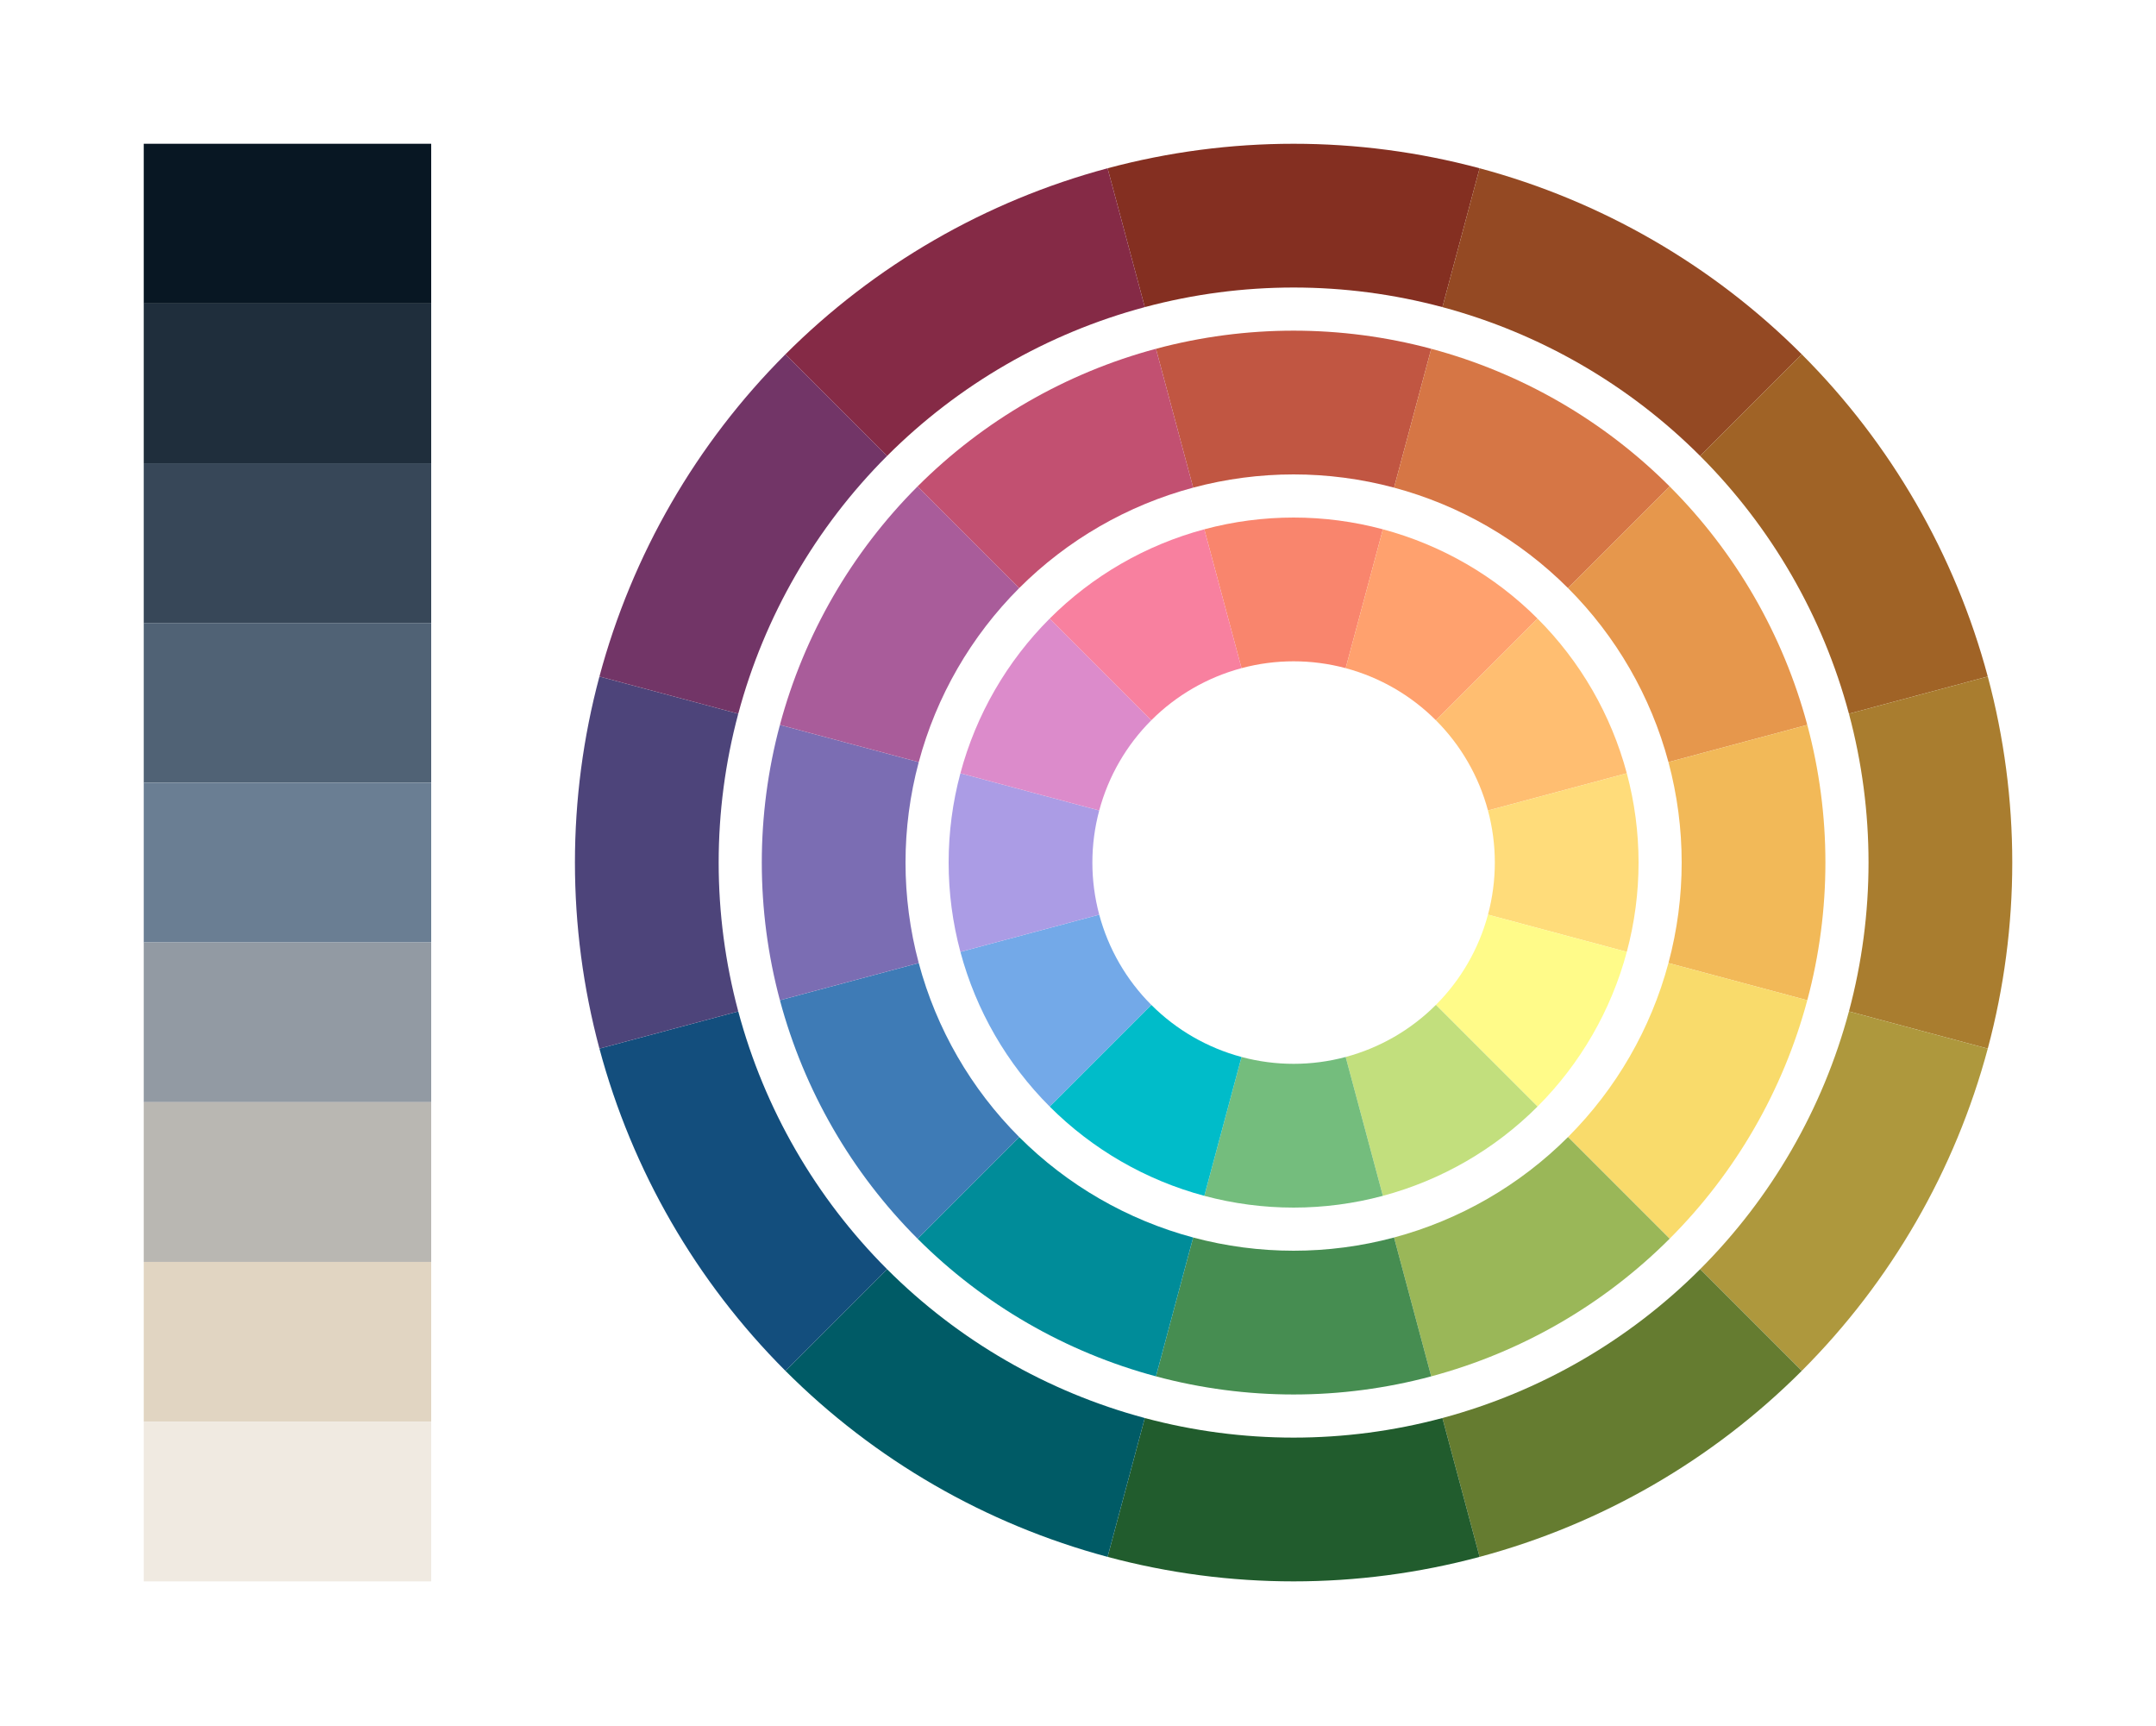
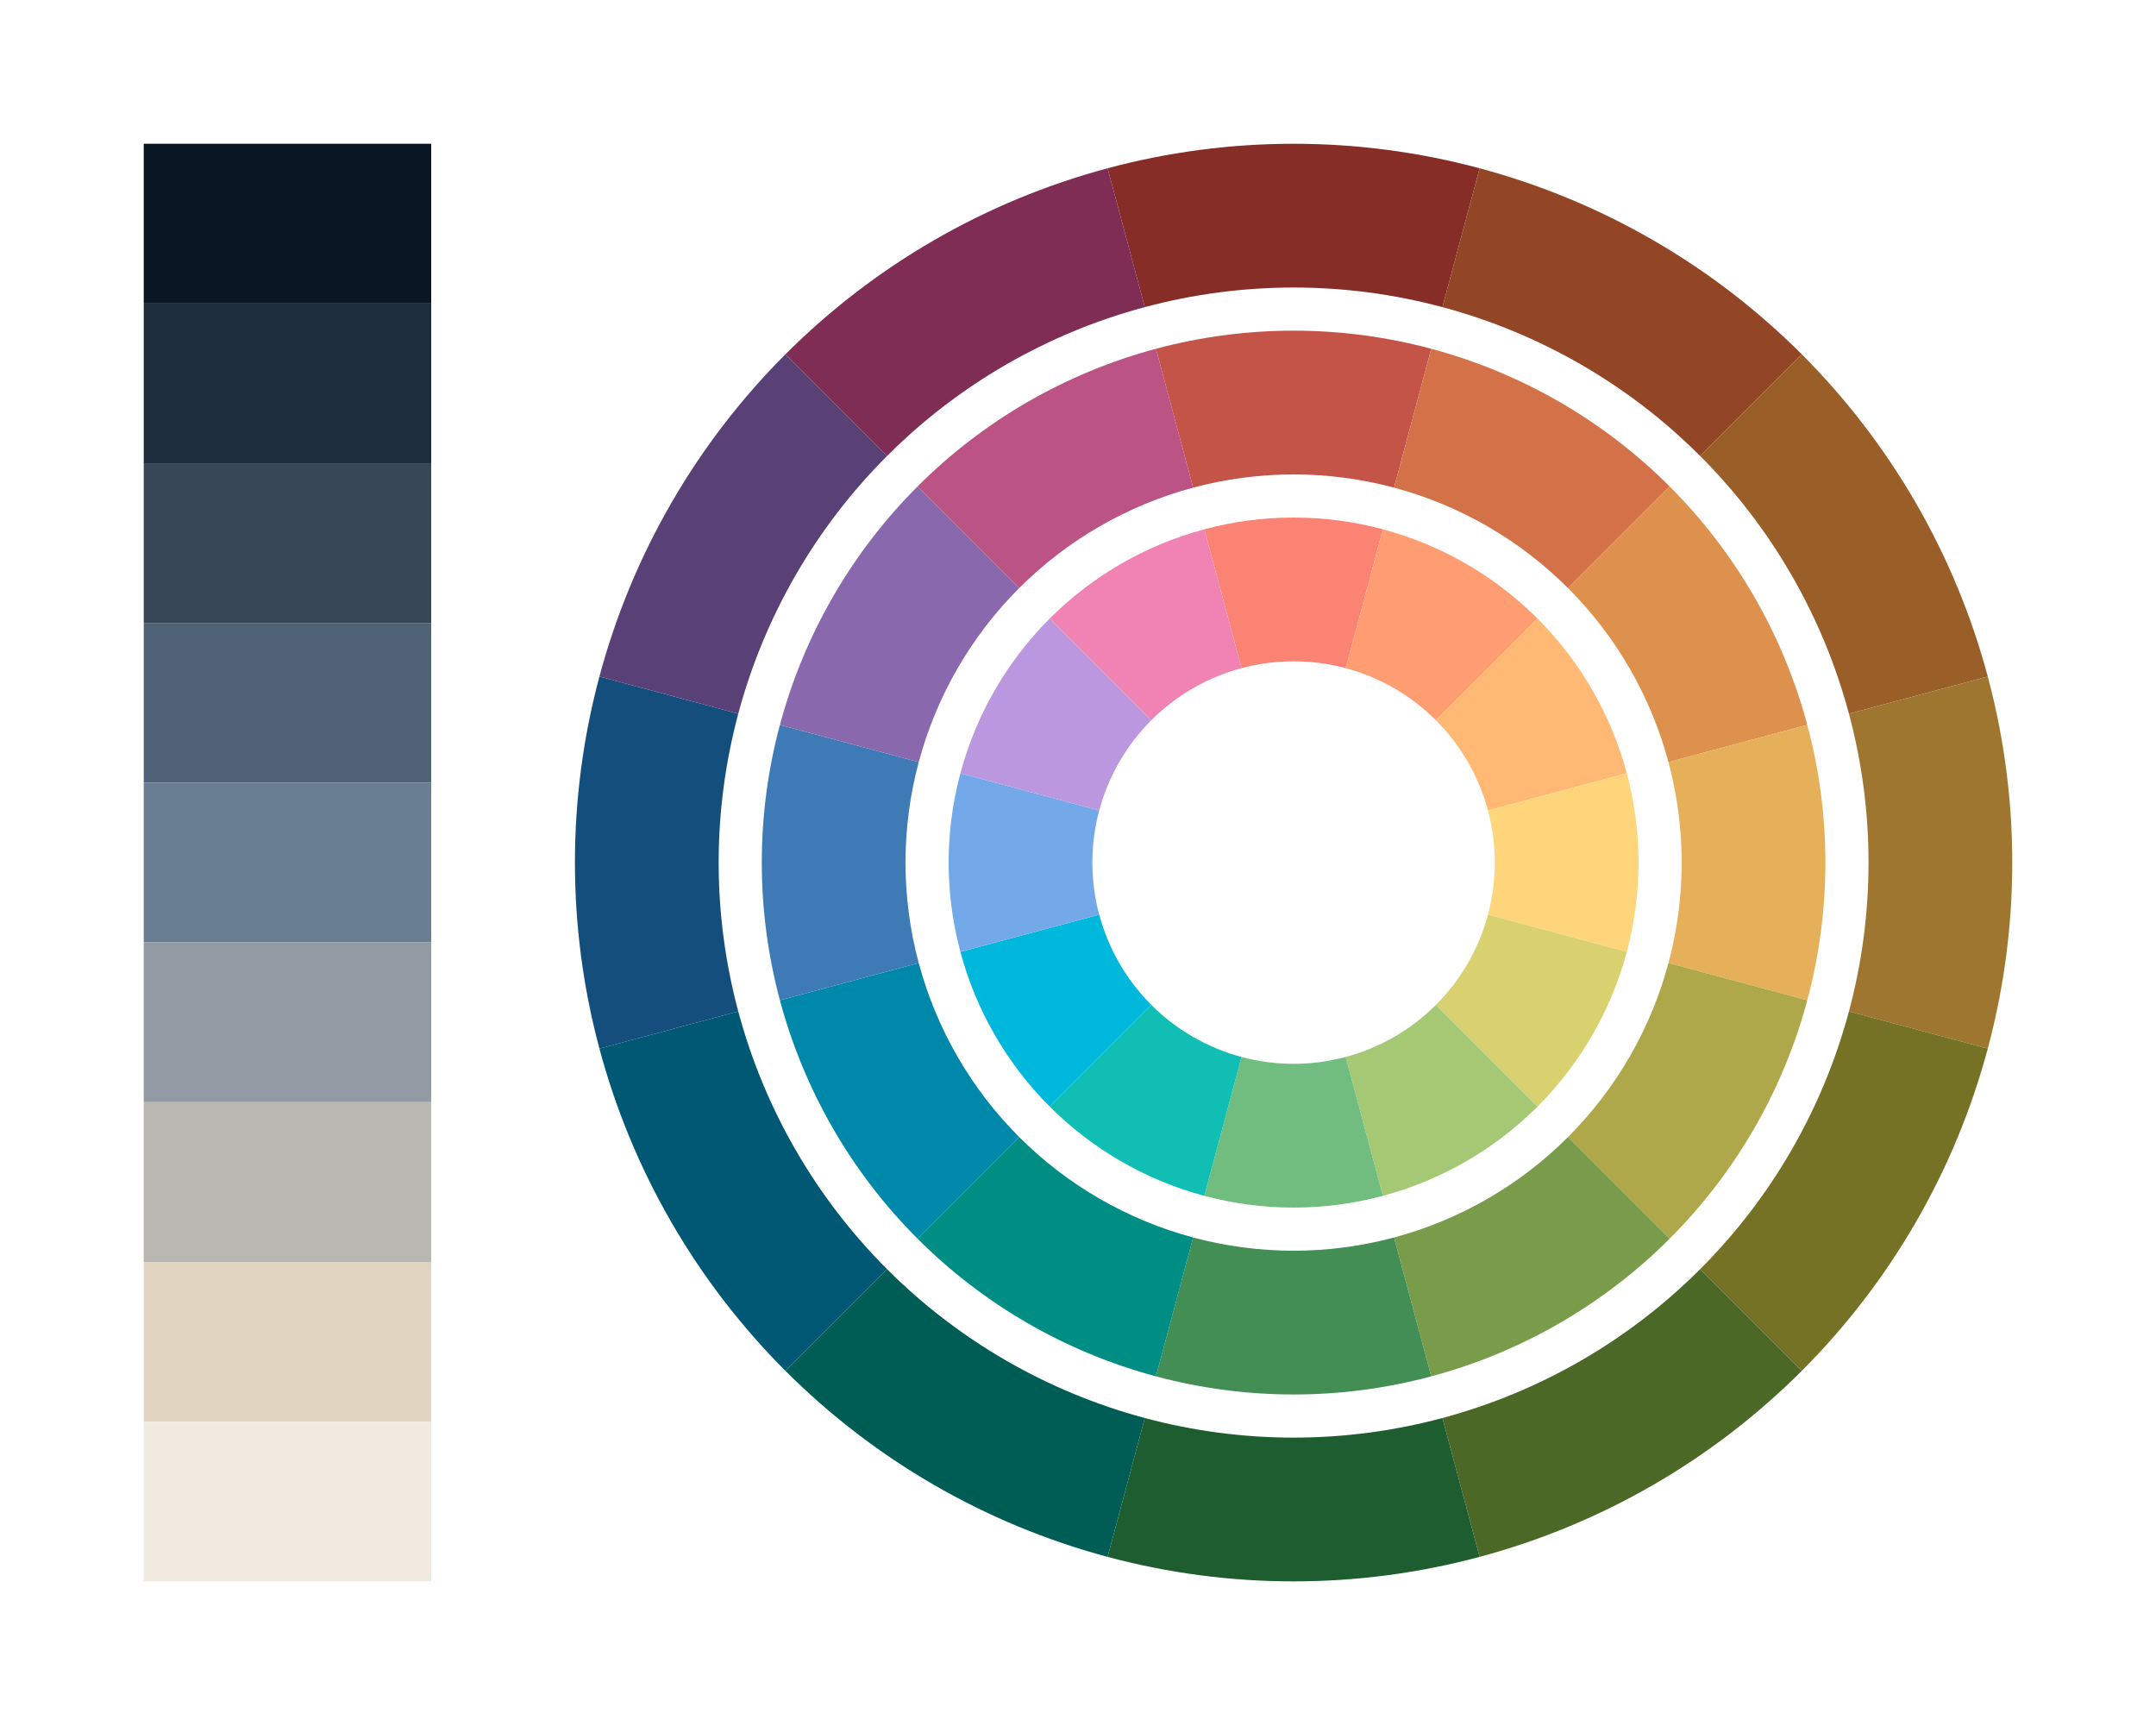
<svg xmlns="http://www.w3.org/2000/svg" style="background:#e1d5c2" viewBox="0 0 150 120">
  <rect fill="#081723" height="11.111" stroke="none" stroke-width="0" width="20" x="10" y="10" />
  <rect fill="#1f2e3c" height="11.111" stroke="none" stroke-width="0" width="20" x="10" y="21.111" />
  <rect fill="#374758" height="11.111" stroke="none" stroke-width="0" width="20" x="10" y="32.222" />
  <rect fill="#506275" height="11.111" stroke="none" stroke-width="0" width="20" x="10" y="43.333" />
  <rect fill="#6a7e93" height="11.111" stroke="none" stroke-width="0" width="20" x="10" y="54.444" />
  <rect fill="#929aa3" height="11.111" stroke="none" stroke-width="0" width="20" x="10" y="65.556" />
  <rect fill="#b9b7b2" height="11.111" stroke="none" stroke-width="0" width="20" x="10" y="76.667" />
  <rect fill="#e1d5c2" height="11.111" stroke="none" stroke-width="0" width="20" x="10" y="87.778" />
  <rect fill="#f0eae1" height="11.111" stroke="none" stroke-width="0" width="20" x="10" y="98.889" />
-   <path d="M77.059,11.704 A50,50,0,0,1,102.941,11.704 L100.353,21.363 A40,40,0,0,0,79.647,21.363 L77.059,11.704 z" fill="#842f21" stroke="none" stroke-width="0" />
-   <path d="M102.941,11.704 A50,50,0,0,1,125.355,24.645 L118.284,31.716 A40,40,0,0,0,100.353,21.363 L102.941,11.704 z" fill="#944923" stroke="none" stroke-width="0" />
-   <path d="M125.355,24.645 A50,50,0,0,1,138.296,47.059 L128.637,49.647 A40,40,0,0,0,118.284,31.716 L125.355,24.645 z" fill="#a06326" stroke="none" stroke-width="0" />
-   <path d="M138.296,47.059 A50,50,0,0,1,138.296,72.941 L128.637,70.353 A40,40,0,0,0,128.637,49.647 L138.296,47.059 z" fill="#a97d2f" stroke="none" stroke-width="0" />
-   <path d="M138.296,72.941 A50,50,0,0,1,125.355,95.355 L118.284,88.284 A40,40,0,0,0,128.637,70.353 L138.296,72.941 z" fill="#ae983d" stroke="none" stroke-width="0" />
-   <path d="M125.355,95.355 A50,50,0,0,1,102.941,108.296 L100.353,98.637 A40,40,0,0,0,118.284,88.284 L125.355,95.355 z" fill="#657c30" stroke="none" stroke-width="0" />
-   <path d="M102.941,108.296 A50,50,0,0,1,77.059,108.296 L79.647,98.637 A40,40,0,0,0,100.353,98.637 L102.941,108.296 z" fill="#215c2d" stroke="none" stroke-width="0" />
-   <path d="M77.059,108.296 A50,50,0,0,1,54.645,95.355 L61.716,88.284 A40,40,0,0,0,79.647,98.637 L77.059,108.296 z" fill="#005b66" stroke="none" stroke-width="0" />
-   <path d="M54.645,95.355 A50,50,0,0,1,41.704,72.941 L51.363,70.353 A40,40,0,0,0,61.716,88.284 L54.645,95.355 z" fill="#134e7d" stroke="none" stroke-width="0" />
-   <path d="M41.704,72.941 A50,50,0,0,1,41.704,47.059 L51.363,49.647 A40,40,0,0,0,51.363,70.353 L41.704,72.941 z" fill="#4d447a" stroke="none" stroke-width="0" />
-   <path d="M41.704,47.059 A50,50,0,0,1,54.645,24.645 L61.716,31.716 A40,40,0,0,0,51.363,49.647 L41.704,47.059 z" fill="#723567" stroke="none" stroke-width="0" />
-   <path d="M54.645,24.645 A50,50,0,0,1,77.059,11.704 L79.647,21.363 A40,40,0,0,0,61.716,31.716 L54.645,24.645 z" fill="#852a46" stroke="none" stroke-width="0" />
-   <path d="M80.424,24.261 A37,37,0,0,1,99.576,24.261 L96.988,33.92 A27,27,0,0,0,83.012,33.92 L80.424,24.261 z" fill="#c15642" stroke="none" stroke-width="0" />
-   <path d="M99.576,24.261 A37,37,0,0,1,116.163,33.837 L109.092,40.908 A27,27,0,0,0,96.988,33.92 L99.576,24.261 z" fill="#d67645" stroke="none" stroke-width="0" />
-   <path d="M116.163,33.837 A37,37,0,0,1,125.739,50.424 L116.08,53.012 A27,27,0,0,0,109.092,40.908 L116.163,33.837 z" fill="#e6974c" stroke="none" stroke-width="0" />
-   <path d="M125.739,50.424 A37,37,0,0,1,125.739,69.576 L116.08,66.988 A27,27,0,0,0,116.08,53.012 L125.739,50.424 z" fill="#f2b958" stroke="none" stroke-width="0" />
-   <path d="M125.739,69.576 A37,37,0,0,1,116.163,86.163 L109.092,79.092 A27,27,0,0,0,116.08,66.988 L125.739,69.576 z" fill="#f9db6b" stroke="none" stroke-width="0" />
-   <path d="M116.163,86.163 A37,37,0,0,1,99.576,95.739 L96.988,86.08 A27,27,0,0,0,109.092,79.092 L116.163,86.163 z" fill="#9ab758" stroke="none" stroke-width="0" />
-   <path d="M99.576,95.739 A37,37,0,0,1,80.424,95.739 L83.012,86.08 A27,27,0,0,0,96.988,86.08 L99.576,95.739 z" fill="#468d51" stroke="none" stroke-width="0" />
-   <path d="M80.424,95.739 A37,37,0,0,1,63.837,86.163 L70.908,79.092 A27,27,0,0,0,83.012,86.08 L80.424,95.739 z" fill="#008c99" stroke="none" stroke-width="0" />
-   <path d="M63.837,86.163 A37,37,0,0,1,54.261,69.576 L63.92,66.988 A27,27,0,0,0,70.908,79.092 L63.837,86.163 z" fill="#3e7bb6" stroke="none" stroke-width="0" />
-   <path d="M54.261,69.576 A37,37,0,0,1,54.261,50.424 L63.92,53.012 A27,27,0,0,0,63.92,66.988 L54.261,69.576 z" fill="#7b6db3" stroke="none" stroke-width="0" />
-   <path d="M54.261,50.424 A37,37,0,0,1,63.837,33.837 L70.908,40.908 A27,27,0,0,0,63.92,53.012 L54.261,50.424 z" fill="#a95c9a" stroke="none" stroke-width="0" />
-   <path d="M63.837,33.837 A37,37,0,0,1,80.424,24.261 L83.012,33.92 A27,27,0,0,0,70.908,40.908 L63.837,33.837 z" fill="#c25071" stroke="none" stroke-width="0" />
-   <path d="M83.788,36.818 A24,24,0,0,1,96.212,36.818 L93.623,46.477 A14,14,0,0,0,86.377,46.477 L83.788,36.818 z" fill="#f9856d" stroke="none" stroke-width="0" />
-   <path d="M96.212,36.818 A24,24,0,0,1,106.971,43.029 L99.9,50.101 A14,14,0,0,0,93.623,46.477 L96.212,36.818 z" fill="#ffa16e" stroke="none" stroke-width="0" />
-   <path d="M106.971,43.029 A24,24,0,0,1,113.182,53.788 L103.523,56.377 A14,14,0,0,0,99.9,50.101 L106.971,43.029 z" fill="#ffbe71" stroke="none" stroke-width="0" />
-   <path d="M113.182,53.788 A24,24,0,0,1,113.182,66.212 L103.523,63.623 A14,14,0,0,0,103.523,56.377 L113.182,53.788 z" fill="#ffdc7a" stroke="none" stroke-width="0" />
-   <path d="M113.182,66.212 A24,24,0,0,1,106.971,76.971 L99.9,69.9 A14,14,0,0,0,103.523,63.623 L113.182,66.212 z" fill="#fffb89" stroke="none" stroke-width="0" />
-   <path d="M106.971,76.971 A24,24,0,0,1,96.212,83.182 L93.623,73.523 A14,14,0,0,0,99.9,69.9 L106.971,76.971 z" fill="#c2df7d" stroke="none" stroke-width="0" />
-   <path d="M96.212,83.182 A24,24,0,0,1,83.788,83.182 L86.377,73.523 A14,14,0,0,0,93.623,73.523 L96.212,83.182 z" fill="#74bd7d" stroke="none" stroke-width="0" />
-   <path d="M83.788,83.182 A24,24,0,0,1,73.029,76.971 L80.1,69.9 A14,14,0,0,0,86.377,73.523 L83.788,83.182 z" fill="#00bcc9" stroke="none" stroke-width="0" />
-   <path d="M73.029,76.971 A24,24,0,0,1,66.818,66.212 L76.477,63.623 A14,14,0,0,0,80.1,69.9 L73.029,76.971 z" fill="#73a9e8" stroke="none" stroke-width="0" />
-   <path d="M66.818,66.212 A24,24,0,0,1,66.818,53.788 L76.477,56.377 A14,14,0,0,0,76.477,63.623 L66.818,66.212 z" fill="#ab9ce5" stroke="none" stroke-width="0" />
-   <path d="M66.818,53.788 A24,24,0,0,1,73.029,43.029 L80.1,50.101 A14,14,0,0,0,76.477,56.377 L66.818,53.788 z" fill="#dc8bcb" stroke="none" stroke-width="0" />
-   <path d="M73.029,43.029 A24,24,0,0,1,83.788,36.818 L86.377,46.477 A14,14,0,0,0,80.1,50.101 L73.029,43.029 z" fill="#f8809f" stroke="none" stroke-width="0" />
+   <path d="M77.059,11.704 A50,50,0,0,1,102.941,11.704 L100.353,21.363 A40,40,0,0,0,79.647,21.363 L77.059,11.704 z" fill="#862d27" stroke="none" stroke-width="0" />
+   <path d="M102.941,11.704 A50,50,0,0,1,125.355,24.645 L118.284,31.716 A40,40,0,0,0,100.353,21.363 L102.941,11.704 z" fill="#924626" stroke="none" stroke-width="0" />
+   <path d="M125.355,24.645 A50,50,0,0,1,138.296,47.059 L128.637,49.647 A40,40,0,0,0,118.284,31.716 L125.355,24.645 z" fill="#9a5e28" stroke="none" stroke-width="0" />
+   <path d="M138.296,47.059 A50,50,0,0,1,138.296,72.941 L128.637,70.353 A40,40,0,0,0,128.637,49.647 L138.296,47.059 z" fill="#9f7630" stroke="none" stroke-width="0" />
+   <path d="M138.296,72.941 A50,50,0,0,1,125.355,95.355 L118.284,88.284 A40,40,0,0,0,128.637,70.353 L138.296,72.941 z" fill="#757125" stroke="none" stroke-width="0" />
+   <path d="M125.355,95.355 A50,50,0,0,1,102.941,108.296 L100.353,98.637 A40,40,0,0,0,118.284,88.284 L125.355,95.355 z" fill="#4b6827" stroke="none" stroke-width="0" />
+   <path d="M102.941,108.296 A50,50,0,0,1,77.059,108.296 L79.647,98.637 A40,40,0,0,0,100.353,98.637 L102.941,108.296 z" fill="#1d5d2f" stroke="none" stroke-width="0" />
+   <path d="M77.059,108.296 A50,50,0,0,1,54.645,95.355 L61.716,88.284 A40,40,0,0,0,79.647,98.637 L77.059,108.296 z" fill="#005d56" stroke="none" stroke-width="0" />
+   <path d="M54.645,95.355 A50,50,0,0,1,41.704,72.941 L51.363,70.353 A40,40,0,0,0,61.716,88.284 L54.645,95.355 z" fill="#005874" stroke="none" stroke-width="0" />
+   <path d="M41.704,72.941 A50,50,0,0,1,41.704,47.059 L51.363,49.647 A40,40,0,0,0,51.363,70.353 L41.704,72.941 z" fill="#134e7d" stroke="none" stroke-width="0" />
+   <path d="M41.704,47.059 A50,50,0,0,1,54.645,24.645 L61.716,31.716 A40,40,0,0,0,51.363,49.647 L41.704,47.059 z" fill="#594077" stroke="none" stroke-width="0" />
+   <path d="M54.645,24.645 A50,50,0,0,1,77.059,11.704 L79.647,21.363 A40,40,0,0,0,61.716,31.716 L54.645,24.645 z" fill="#802d56" stroke="none" stroke-width="0" />
+   <path d="M80.424,24.261 A37,37,0,0,1,99.576,24.261 L96.988,33.92 A27,27,0,0,0,83.012,33.92 L80.424,24.261 z" fill="#c45348" stroke="none" stroke-width="0" />
+   <path d="M99.576,24.261 A37,37,0,0,1,116.163,33.837 L109.092,40.908 A27,27,0,0,0,96.988,33.92 L99.576,24.261 z" fill="#d37249" stroke="none" stroke-width="0" />
+   <path d="M116.163,33.837 A37,37,0,0,1,125.739,50.424 L116.08,53.012 A27,27,0,0,0,109.092,40.908 L116.163,33.837 z" fill="#de904d" stroke="none" stroke-width="0" />
+   <path d="M125.739,50.424 A37,37,0,0,1,125.739,69.576 L116.08,66.988 A27,27,0,0,0,116.08,53.012 L125.739,50.424 z" fill="#e5b059" stroke="none" stroke-width="0" />
+   <path d="M125.739,69.576 A37,37,0,0,1,116.163,86.163 L109.092,79.092 A27,27,0,0,0,116.08,66.988 L125.739,69.576 z" fill="#aea84a" stroke="none" stroke-width="0" />
+   <path d="M116.163,86.163 A37,37,0,0,1,99.576,95.739 L96.988,86.08 A27,27,0,0,0,109.092,79.092 L116.163,86.163 z" fill="#799c4b" stroke="none" stroke-width="0" />
+   <path d="M99.576,95.739 A37,37,0,0,1,80.424,95.739 L83.012,86.08 A27,27,0,0,0,96.988,86.08 L99.576,95.739 z" fill="#428e54" stroke="none" stroke-width="0" />
+   <path d="M80.424,95.739 A37,37,0,0,1,63.837,86.163 L70.908,79.092 A27,27,0,0,0,83.012,86.08 L80.424,95.739 z" fill="#008e84" stroke="none" stroke-width="0" />
+   <path d="M63.837,86.163 A37,37,0,0,1,54.261,69.576 L63.92,66.988 A27,27,0,0,0,70.908,79.092 L63.837,86.163 z" fill="#0088ab" stroke="none" stroke-width="0" />
+   <path d="M54.261,69.576 A37,37,0,0,1,54.261,50.424 L63.92,53.012 A27,27,0,0,0,63.92,66.988 L54.261,69.576 z" fill="#3e7bb6" stroke="none" stroke-width="0" />
+   <path d="M54.261,50.424 A37,37,0,0,1,63.837,33.837 L70.908,40.908 A27,27,0,0,0,63.92,53.012 L54.261,50.424 z" fill="#8a68ae" stroke="none" stroke-width="0" />
+   <path d="M63.837,33.837 A37,37,0,0,1,80.424,24.261 L83.012,33.92 A27,27,0,0,0,70.908,40.908 L63.837,33.837 z" fill="#bb5384" stroke="none" stroke-width="0" />
+   <path d="M83.788,36.818 A24,24,0,0,1,96.212,36.818 L93.623,46.477 A14,14,0,0,0,86.377,46.477 L83.788,36.818 z" fill="#fb8374" stroke="none" stroke-width="0" />
+   <path d="M96.212,36.818 A24,24,0,0,1,106.971,43.029 L99.9,50.101 A14,14,0,0,0,93.623,46.477 L96.212,36.818 z" fill="#ff9d72" stroke="none" stroke-width="0" />
+   <path d="M106.971,43.029 A24,24,0,0,1,113.182,53.788 L103.523,56.377 A14,14,0,0,0,99.9,50.101 L106.971,43.029 z" fill="#ffb974" stroke="none" stroke-width="0" />
+   <path d="M113.182,53.788 A24,24,0,0,1,113.182,66.212 L103.523,63.623 A14,14,0,0,0,103.523,56.377 L113.182,53.788 z" fill="#ffd57c" stroke="none" stroke-width="0" />
+   <path d="M113.182,66.212 A24,24,0,0,1,106.971,76.971 L99.9,69.9 A14,14,0,0,0,103.523,63.623 L113.182,66.212 z" fill="#d9d070" stroke="none" stroke-width="0" />
+   <path d="M106.971,76.971 A24,24,0,0,1,96.212,83.182 L93.623,73.523 A14,14,0,0,0,99.9,69.9 L106.971,76.971 z" fill="#a4c873" stroke="none" stroke-width="0" />
+   <path d="M96.212,83.182 A24,24,0,0,1,83.788,83.182 L86.377,73.523 A14,14,0,0,0,93.623,73.523 L96.212,83.182 z" fill="#70bd7f" stroke="none" stroke-width="0" />
+   <path d="M83.788,83.182 A24,24,0,0,1,73.029,76.971 L80.1,69.9 A14,14,0,0,0,86.377,73.523 L83.788,83.182 z" fill="#11beb3" stroke="none" stroke-width="0" />
+   <path d="M73.029,76.971 A24,24,0,0,1,66.818,66.212 L76.477,63.623 A14,14,0,0,0,80.1,69.9 L73.029,76.971 z" fill="#00b7dc" stroke="none" stroke-width="0" />
+   <path d="M66.818,66.212 A24,24,0,0,1,66.818,53.788 L76.477,56.377 A14,14,0,0,0,76.477,63.623 L66.818,66.212 z" fill="#73a9e8" stroke="none" stroke-width="0" />
+   <path d="M66.818,53.788 A24,24,0,0,1,73.029,43.029 L80.1,50.101 A14,14,0,0,0,76.477,56.377 L66.818,53.788 z" fill="#bb97e0" stroke="none" stroke-width="0" />
+   <path d="M73.029,43.029 A24,24,0,0,1,83.788,36.818 L86.377,46.477 A14,14,0,0,0,80.1,50.101 L73.029,43.029 z" fill="#f083b4" stroke="none" stroke-width="0" />
</svg>
